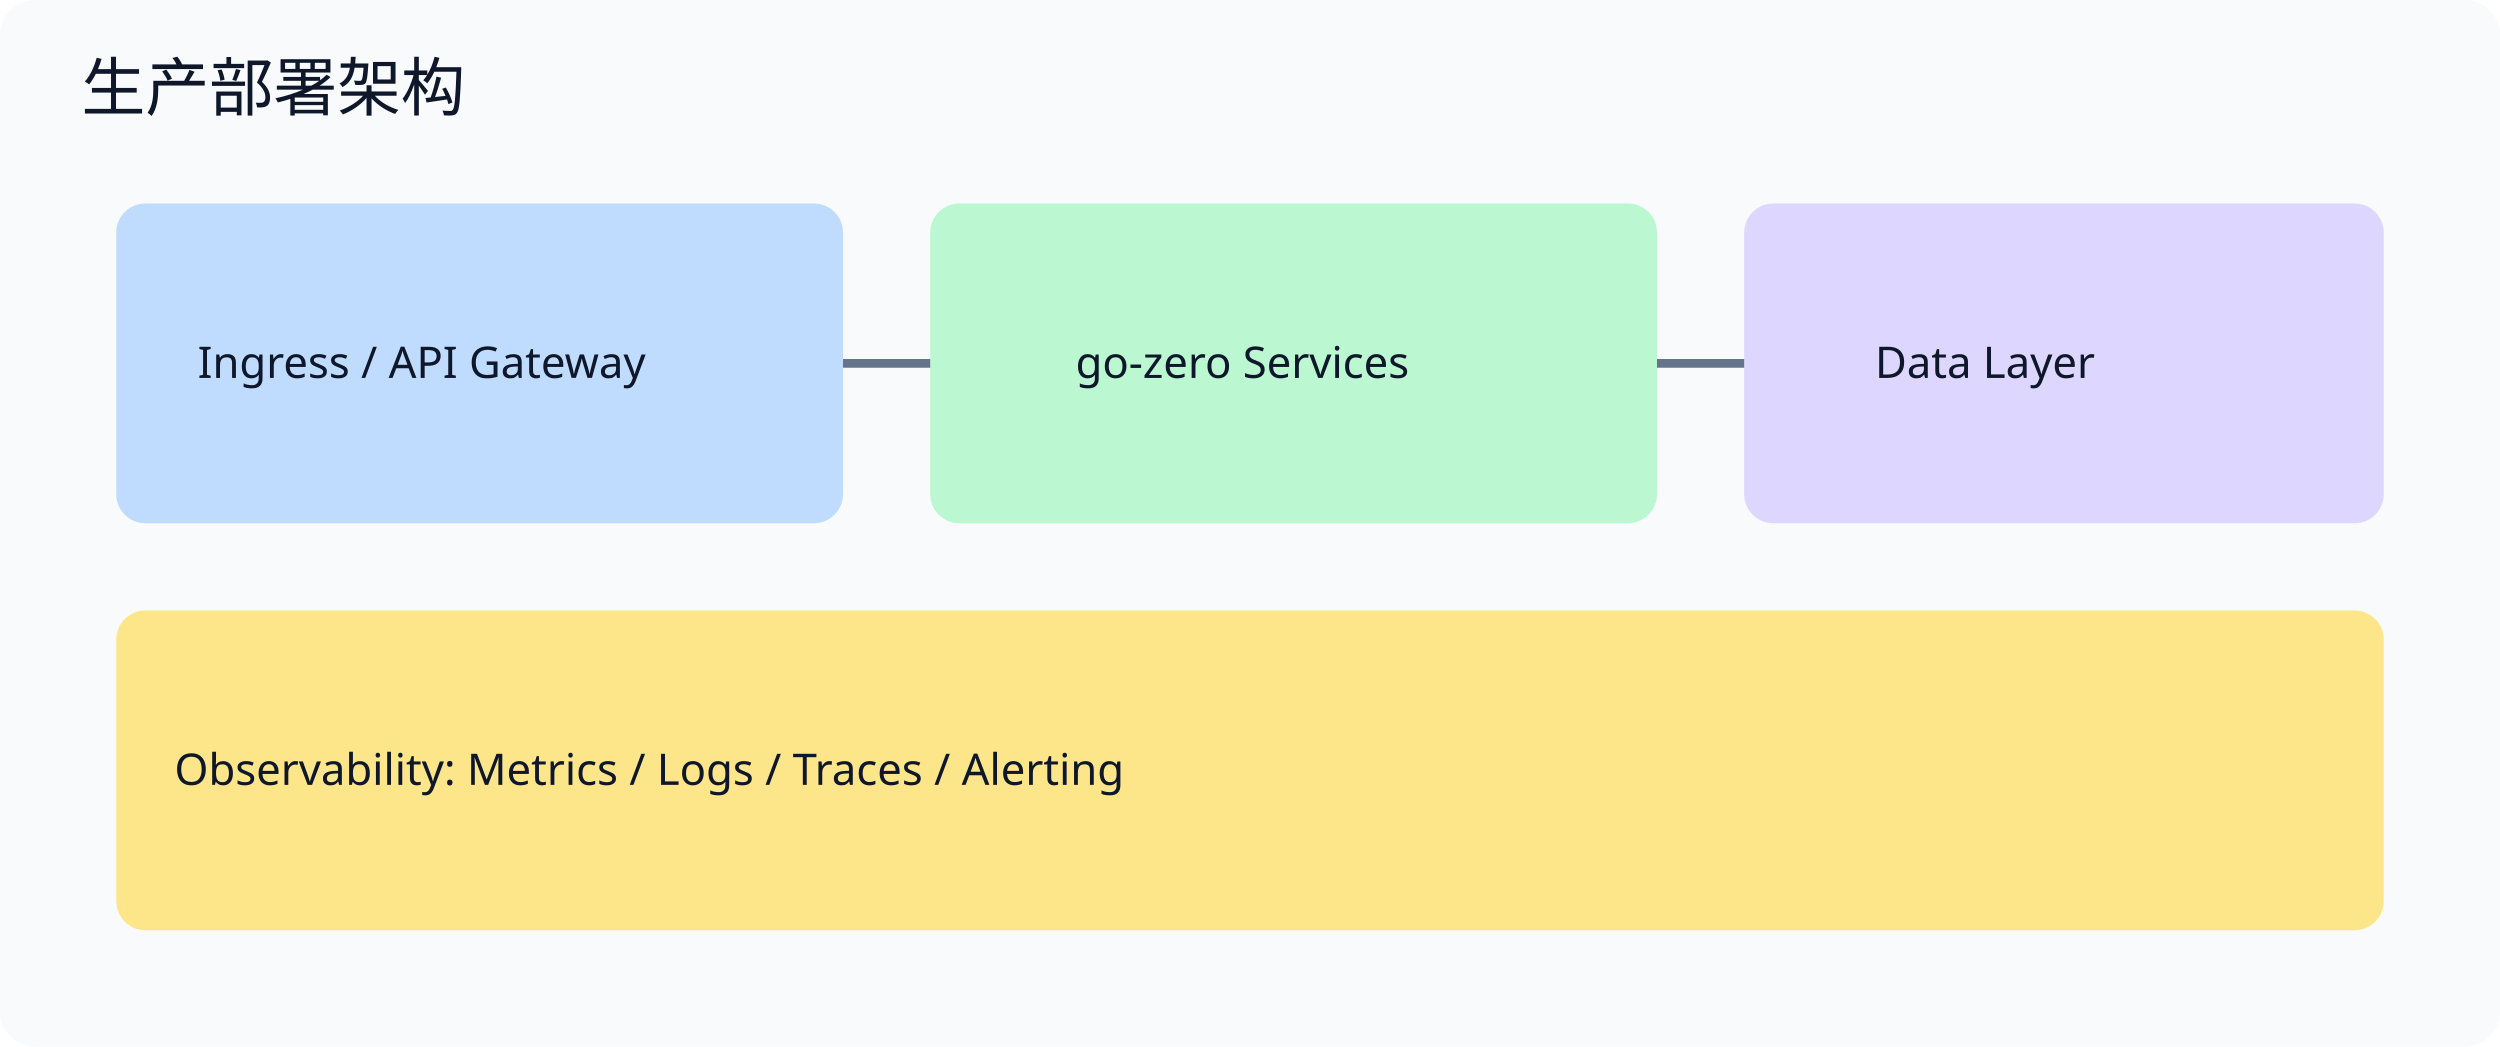
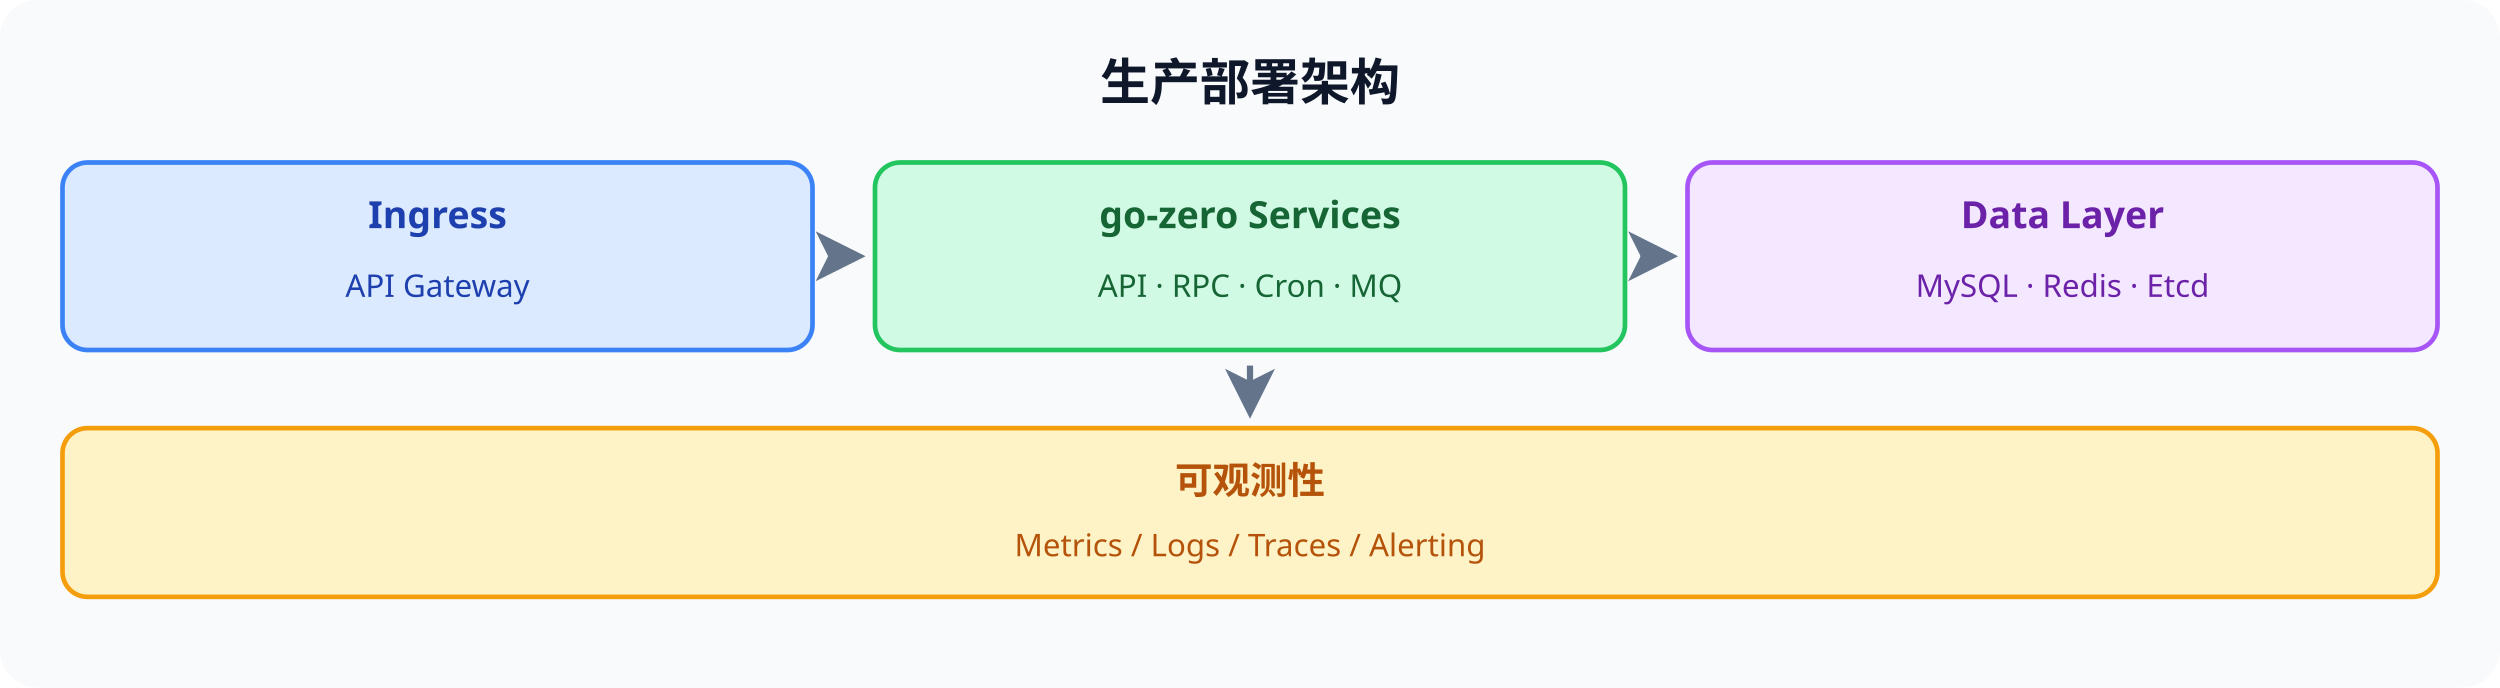
- <svg xmlns="http://www.w3.org/2000/svg" viewBox="0 0 860 360">
-   <rect width="860" height="360" rx="12" fill="#f8fafc" />
-   <text x="28" y="38" font-size="22" fill="#0f172a" font-family="PingFang SC, Microsoft YaHei, system-ui">生产部署架构</text>
-   <rect x="40" y="70" width="250" height="110" rx="10" fill="#bfdbfe" />
-   <text x="68" y="130" font-size="15" fill="#0f172a" font-family="PingFang SC, Microsoft YaHei, system-ui">Ingress / API Gateway</text>
-   <rect x="320" y="70" width="250" height="110" rx="10" fill="#bbf7d0" />
-   <text x="370" y="130" font-size="15" fill="#0f172a" font-family="PingFang SC, Microsoft YaHei, system-ui">go-zero Services</text>
-   <rect x="600" y="70" width="220" height="110" rx="10" fill="#ddd6fe" />
-   <text x="645" y="130" font-size="15" fill="#0f172a" font-family="PingFang SC, Microsoft YaHei, system-ui">Data Layer</text>
-   <rect x="40" y="210" width="780" height="110" rx="10" fill="#fde68a" />
-   <text x="60" y="270" font-size="15" fill="#0f172a" font-family="PingFang SC, Microsoft YaHei, system-ui">Observability: Metrics / Logs / Traces / Alerting</text>
-   <path d="M290 125h30M570 125h30" stroke="#64748b" stroke-width="3" />
+ <svg xmlns="http://www.w3.org/2000/svg" viewBox="0 0 800 220" width="800">
+   <defs>
+     <marker id="arrow" markerWidth="8" markerHeight="8" refX="6" refY="4" orient="auto">
+       <path d="M0,0 L8,4 L0,8 L2,4 z" fill="#64748b" />
+     </marker>
+   </defs>
+   <rect width="800" height="220" rx="12" fill="#f8fafc" />
+   <text x="400" y="32" font-size="16" font-weight="600" text-anchor="middle" font-family="PingFang SC, Microsoft YaHei, system-ui, sans-serif" fill="#0f172a">生产部署架构</text>
+   <rect x="20" y="52" width="240" height="60" rx="8" fill="#dbeafe" stroke="#3b82f6" stroke-width="1.5" />
+   <text x="140" y="73" font-size="12" font-weight="600" text-anchor="middle" font-family="PingFang SC, Microsoft YaHei, system-ui, sans-serif" fill="#1e40af">Ingress</text>
+   <text x="140" y="95" font-size="10" text-anchor="middle" font-family="PingFang SC, Microsoft YaHei, system-ui, sans-serif" fill="#1e40af">API Gateway</text>
+   <path d="M265,82 Q269,82 273,82" stroke="#64748b" stroke-width="2" fill="none" marker-end="url(#arrow)" />
+   <rect x="280" y="52" width="240" height="60" rx="8" fill="#d1fae5" stroke="#22c55e" stroke-width="1.5" />
+   <text x="400" y="73" font-size="12" font-weight="600" text-anchor="middle" font-family="PingFang SC, Microsoft YaHei, system-ui, sans-serif" fill="#166534">go-zero Services</text>
+   <text x="400" y="95" font-size="10" text-anchor="middle" font-family="PingFang SC, Microsoft YaHei, system-ui, sans-serif" fill="#166534">API · RPC · Cron · MQ</text>
+   <path d="M525,82 Q529,82 533,82" stroke="#64748b" stroke-width="2" fill="none" marker-end="url(#arrow)" />
+   <rect x="540" y="52" width="240" height="60" rx="8" fill="#f3e8ff" stroke="#a855f7" stroke-width="1.5" />
+   <text x="660" y="73" font-size="12" font-weight="600" text-anchor="middle" font-family="PingFang SC, Microsoft YaHei, system-ui, sans-serif" fill="#6b21a8">Data Layer</text>
+   <text x="660" y="95" font-size="10" text-anchor="middle" font-family="PingFang SC, Microsoft YaHei, system-ui, sans-serif" fill="#6b21a8">MySQL · Redis · Etcd</text>
+   <path d="M400,117 Q400,123 400,130" stroke="#64748b" stroke-width="2" fill="none" marker-end="url(#arrow)" />
+   <rect x="20" y="137" width="760" height="54" rx="8" fill="#fef3c7" stroke="#f59e0b" stroke-width="1.5" />
+   <text x="400" y="158" font-size="12" font-weight="600" text-anchor="middle" font-family="PingFang SC, Microsoft YaHei, system-ui, sans-serif" fill="#b45309">可观测性</text>
+   <text x="400" y="178" font-size="10" text-anchor="middle" font-family="PingFang SC, Microsoft YaHei, system-ui, sans-serif" fill="#b45309">Metrics / Logs / Traces / Alerting</text>
</svg>
